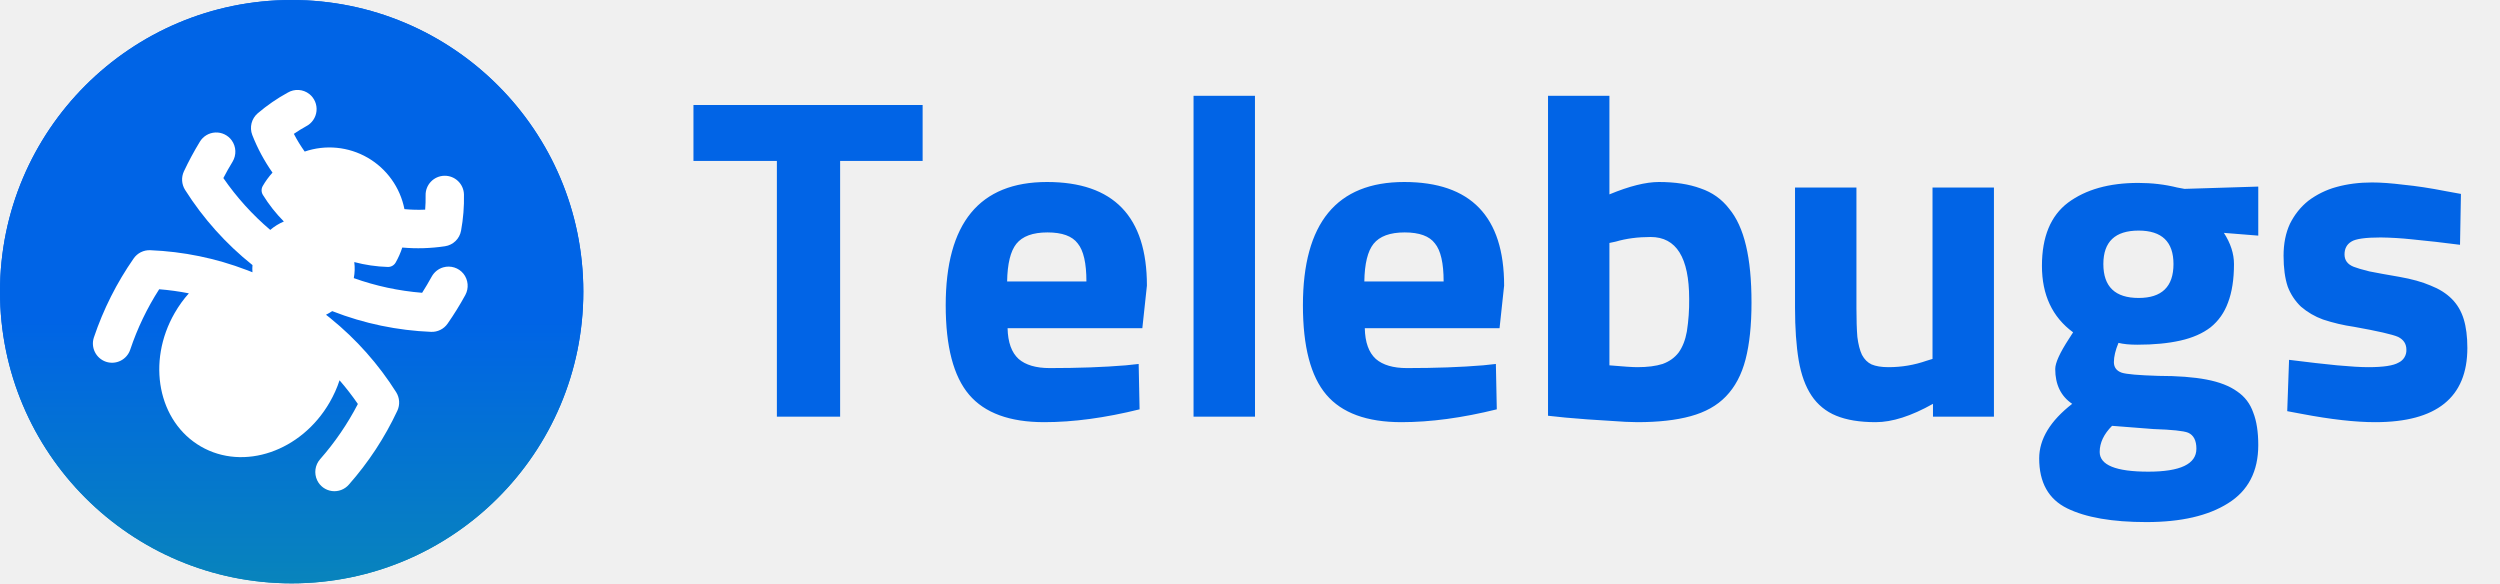
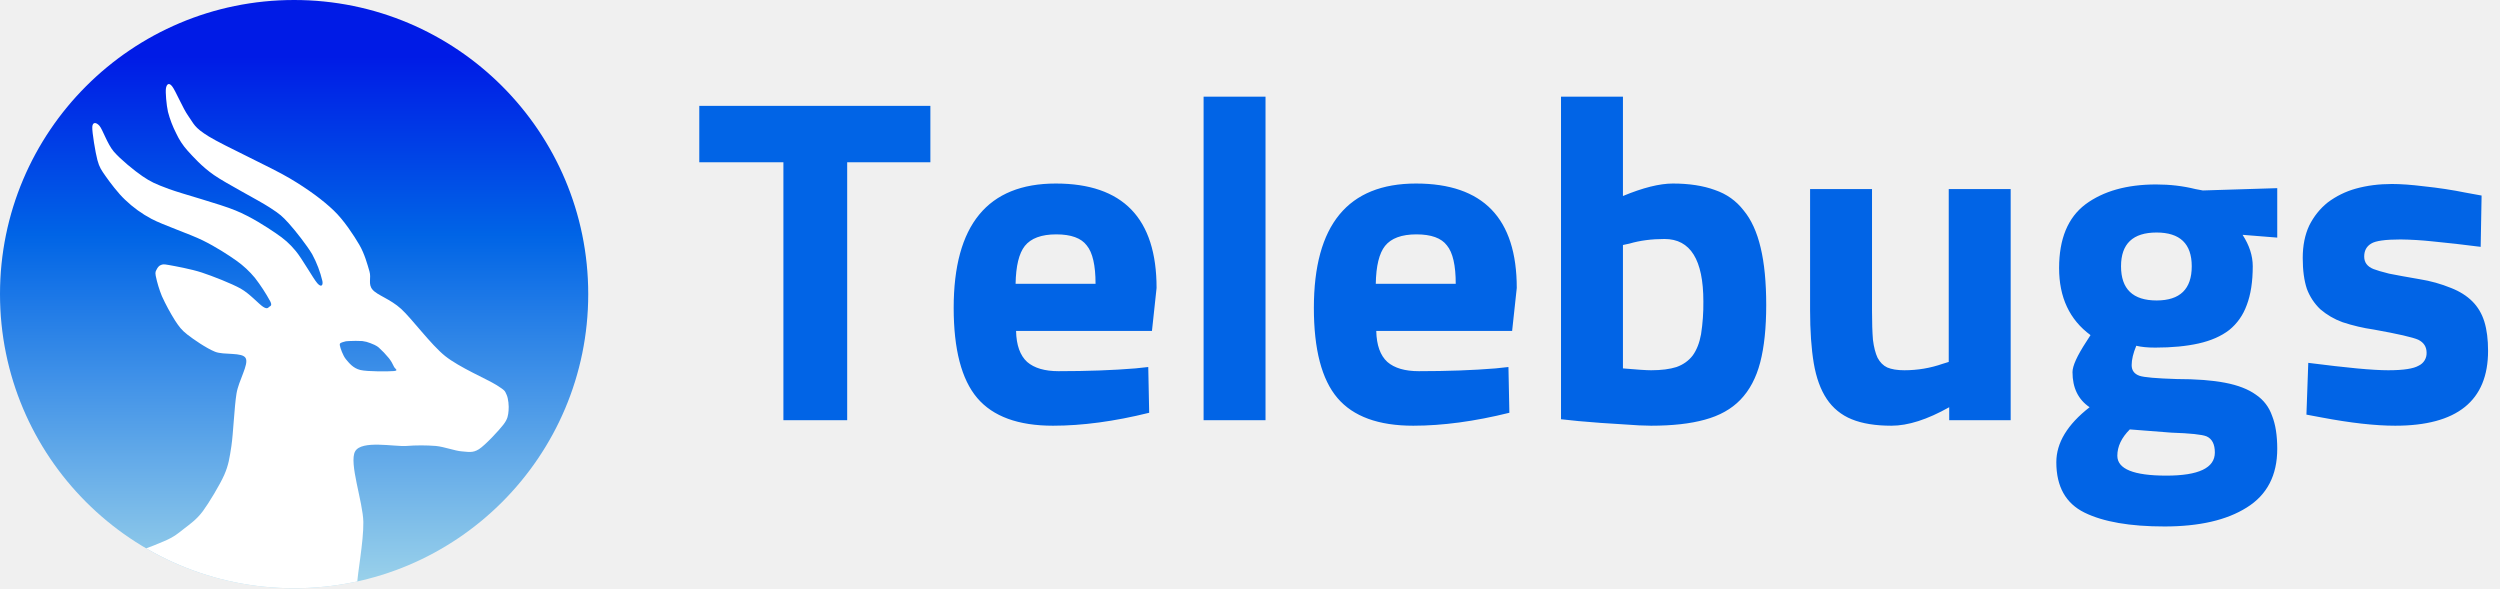
- <svg xmlns="http://www.w3.org/2000/svg" width="120" height="28" fill="none">
+ <svg xmlns="http://www.w3.org/2000/svg" viewBox="0 0 119 28">
  <rect width="28" height="28" fill="url(#a)" rx="14" />
-   <path fill="#fff" d="M22.27 9.334a.92.92 0 0 0-1.841.046 7 7 0 0 1-.021.683 7 7 0 0 1-.995-.025 3.67 3.67 0 0 0-4.788-2.763 7 7 0 0 1-.52-.85 7 7 0 0 1 .582-.36.926.926 0 0 0 .163-1.55.92.92 0 0 0-1.043-.067c-.507.277-.989.61-1.435.989a.93.93 0 0 0-.263 1.042c.25.64.577 1.246.971 1.807a3.7 3.7 0 0 0-.468.642.42.42 0 0 0 .01.432c.283.456.617.883 1.003 1.272a2.5 2.5 0 0 0-.653.404 12.8 12.8 0 0 1-2.251-2.489q.207-.401.443-.786a.93.93 0 0 0-.043-1.025.918.918 0 0 0-1.53.07q-.42.69-.764 1.421a.93.93 0 0 0 .056.886 14.6 14.6 0 0 0 3.236 3.611q-.015.172-.001.345l-.247-.098-.032-.011a14.6 14.6 0 0 0-4.627-.95.92.92 0 0 0-.795.394 15 15 0 0 0-1.91 3.793.924.924 0 0 0 .579 1.167.92.92 0 0 0 1.166-.584 13 13 0 0 1 1.389-2.896q.716.057 1.424.196c-.251.28-.48.595-.678.939-1.36 2.357-.798 5.227 1.256 6.413 2.053 1.185 4.82.238 6.181-2.12q.298-.516.474-1.058.475.547.88 1.137a13.2 13.2 0 0 1-1.812 2.65.93.93 0 0 0-.14 1.017.917.917 0 0 0 1.518.205 14.9 14.9 0 0 0 2.329-3.55.93.93 0 0 0-.056-.886 14.6 14.6 0 0 0-3.152-3.547l-.01-.01-.208-.162q.155-.077.299-.174c1.543.604 3.146.93 4.745.995a.92.92 0 0 0 .794-.395q.462-.663.85-1.372a.93.93 0 0 0-.087-1.021.92.92 0 0 0-.976-.307.93.93 0 0 0-.55.443 14 14 0 0 1-.46.777 12.8 12.8 0 0 1-3.28-.704q.073-.386.023-.77a7.2 7.2 0 0 0 1.605.234.42.42 0 0 0 .377-.205c.135-.235.242-.48.322-.727.683.061 1.367.04 2.05-.062a.92.92 0 0 0 .772-.749 8.6 8.6 0 0 0 .139-1.737" />
-   <path fill="#0164E6" d="M37.29 7.724h-4.004V5.04h11v2.684h-3.96V20H37.29zm17.542 8.03h-6.468q.022 1.012.528 1.474.506.44 1.496.44 2.046 0 3.652-.132l.616-.066.044 2.178q-2.486.616-4.576.616-2.486 0-3.608-1.32t-1.122-4.29q0-5.918 4.862-5.918 4.796 0 4.796 4.972zm-6.49-2.244h3.806q0-1.32-.418-1.826-.396-.528-1.452-.528t-1.496.55q-.418.528-.44 1.804M60.24 20H57.29V4.6h2.948zm11.738-4.246h-6.468q.021 1.012.528 1.474.506.44 1.496.44 2.045 0 3.652-.132l.616-.066.044 2.178q-2.487.616-4.576.616-2.487 0-3.608-1.32-1.122-1.32-1.122-4.29 0-5.918 4.862-5.918 4.796 0 4.796 4.972zm-6.49-2.244h3.806q0-1.32-.418-1.826-.396-.528-1.452-.528t-1.496.55q-.42.528-.44 1.804m14.14-4.774q1.167 0 2.002.308.837.285 1.364.968.55.66.815 1.782.263 1.1.263 2.728t-.285 2.728-.947 1.782q-.638.66-1.694.946-1.034.285-2.551.286-.484 0-1.343-.066a60 60 0 0 1-2.112-.154l-.835-.088V4.6h2.947v4.73q1.431-.594 2.376-.594m-1.033 8.888q.726 0 1.21-.154.483-.175.77-.55.285-.396.395-1.012a9.4 9.4 0 0 0 .11-1.562q0-2.97-1.847-2.97-.925 0-1.672.22l-.309.066v5.874q.507.044.837.066t.506.022m14.166-.396V9h2.948v11h-2.926v-.616q-1.562.88-2.75.88-1.143 0-1.892-.308a2.57 2.57 0 0 1-1.188-.968q-.44-.66-.616-1.694-.176-1.056-.176-2.53V9h2.948v5.808q0 .814.044 1.364.066.528.22.858.177.33.462.462.309.132.814.132.946 0 1.826-.308zm15.636 4.136q0 1.892-1.452 2.794-1.43.902-3.916.902-2.463 0-3.806-.66t-1.342-2.398q0-1.386 1.584-2.618-.813-.55-.814-1.672 0-.44.66-1.452l.198-.308q-1.496-1.1-1.496-3.19t1.254-3.036q1.276-.946 3.366-.946.99 0 1.87.22l.352.066 3.542-.11v2.354l-1.65-.132q.484.748.484 1.496 0 1.1-.286 1.848-.264.726-.836 1.188-.571.44-1.452.638-.88.198-2.068.198-.55 0-.902-.088-.22.528-.22.924 0 .374.374.506.33.11 1.76.154 1.386 0 2.31.176t1.474.572q.55.375.77 1.012.242.615.242 1.562m-7.436-8.69q0 1.628 1.694 1.628 1.672 0 1.672-1.628 0-1.605-1.672-1.606-1.694 0-1.694 1.606m-.176 9.02q0 .945 2.332.946 2.31 0 2.31-1.1 0-.594-.396-.77-.33-.132-1.672-.176l-1.98-.154q-.594.594-.594 1.254m17.34-12.386-.044 2.442a72 72 0 0 0-2.332-.264 16 16 0 0 0-1.474-.088q-1.1 0-1.408.198-.33.198-.33.616 0 .419.44.594.22.088.748.22.55.11 1.452.264.88.154 1.496.418.616.242 1.012.638t.572.968.176 1.386q0 3.564-4.422 3.564-1.43 0-3.52-.396l-.704-.132.088-2.464q1.386.175 2.31.264.947.088 1.496.088 1.078 0 1.452-.22a.65.65 0 0 0 .374-.616q0-.418-.396-.616-.396-.176-2.112-.484a8.7 8.7 0 0 1-1.496-.352 3.4 3.4 0 0 1-1.056-.616 2.6 2.6 0 0 1-.638-.968q-.198-.594-.198-1.474t.308-1.54q.33-.66.88-1.1a4 4 0 0 1 1.342-.66q.792-.22 1.716-.22.639 0 1.518.11.903.088 2.024.308z" />
-   <rect width="28" height="28" fill="url(#b)" rx="14" />
-   <path fill="#fff" d="M22.27 9.334a.92.92 0 0 0-1.841.046 7 7 0 0 1-.021.683 7 7 0 0 1-.995-.025 3.67 3.67 0 0 0-4.788-2.763 7 7 0 0 1-.52-.85 7 7 0 0 1 .582-.36.926.926 0 0 0 .163-1.55.92.92 0 0 0-1.043-.067c-.507.277-.989.61-1.435.989a.93.93 0 0 0-.263 1.042c.25.64.577 1.246.971 1.807a3.7 3.7 0 0 0-.468.642.42.42 0 0 0 .01.432c.283.456.617.883 1.003 1.272a2.5 2.5 0 0 0-.653.404 12.8 12.8 0 0 1-2.251-2.489q.207-.401.443-.786a.93.93 0 0 0-.043-1.025.918.918 0 0 0-1.53.07q-.42.69-.764 1.421a.93.93 0 0 0 .056.886 14.6 14.6 0 0 0 3.236 3.611q-.015.172-.001.345l-.247-.098-.032-.011a14.6 14.6 0 0 0-4.627-.95.92.92 0 0 0-.795.394 15 15 0 0 0-1.91 3.793.924.924 0 0 0 .579 1.167.92.92 0 0 0 1.166-.584 13 13 0 0 1 1.389-2.896q.716.057 1.424.196c-.251.28-.48.595-.678.939-1.36 2.357-.798 5.227 1.256 6.413 2.053 1.185 4.82.238 6.181-2.12q.298-.516.474-1.058.475.547.88 1.137a13.2 13.2 0 0 1-1.812 2.65.93.93 0 0 0-.14 1.017.917.917 0 0 0 1.518.205 14.9 14.9 0 0 0 2.329-3.55.93.93 0 0 0-.056-.886 14.6 14.6 0 0 0-3.152-3.547l-.01-.01-.208-.162q.155-.077.299-.174c1.543.604 3.146.93 4.745.995a.92.92 0 0 0 .794-.395q.462-.663.85-1.372a.93.93 0 0 0-.087-1.021.92.92 0 0 0-.976-.307.93.93 0 0 0-.55.443 14 14 0 0 1-.46.777 12.8 12.8 0 0 1-3.28-.704q.073-.386.023-.77a7.2 7.2 0 0 0 1.605.234.42.42 0 0 0 .377-.205c.135-.235.242-.48.322-.727.683.061 1.367.04 2.05-.062a.92.92 0 0 0 .772-.749 8.6 8.6 0 0 0 .139-1.737" />
+   <path fill="#0164e6" d="m118.124 9.308-.044 2.442a71 71 0 0 0-2.332-.264 16 16 0 0 0-1.474-.088q-1.1 0-1.408.198-.33.198-.33.616t.44.594q.22.088.748.22.55.11 1.452.264a6.8 6.8 0 0 1 1.496.418q.616.242 1.012.638t.572.968.176 1.386q0 3.564-4.422 3.564-1.43 0-3.52-.396l-.704-.132.088-2.464q1.386.176 2.31.264.947.088 1.496.088 1.078 0 1.452-.22a.65.65 0 0 0 .374-.616q0-.418-.396-.616-.396-.176-2.112-.484a8.7 8.7 0 0 1-1.496-.352 3.4 3.4 0 0 1-1.056-.616 2.6 2.6 0 0 1-.638-.968q-.198-.594-.198-1.474t.308-1.54q.33-.66.88-1.1a4 4 0 0 1 1.342-.66q.792-.22 1.716-.22.639 0 1.518.11a21 21 0 0 1 2.024.308zM108.397 21.364q0 1.892-1.452 2.794-1.43.902-3.916.902-2.464 0-3.806-.66t-1.342-2.398q0-1.386 1.584-2.618-.814-.55-.814-1.672 0-.44.66-1.452l.198-.308q-1.496-1.1-1.496-3.19t1.254-3.036q1.276-.946 3.366-.946.99 0 1.87.22l.352.066 3.542-.11v2.354l-1.65-.132q.484.748.484 1.496 0 1.1-.286 1.848-.264.726-.836 1.188-.572.44-1.452.638t-2.068.198q-.55 0-.902-.088-.22.528-.22.924 0 .374.374.506.33.11 1.76.154 1.386 0 2.31.176t1.474.572q.55.375.77 1.012.242.615.242 1.562m-7.436-8.69q0 1.628 1.694 1.628 1.672 0 1.672-1.628 0-1.605-1.672-1.606-1.694 0-1.694 1.606m-.176 9.02q0 .945 2.332.946 2.31 0 2.31-1.1 0-.594-.396-.77-.33-.132-1.672-.176l-1.98-.154q-.594.594-.594 1.254M92.76 17.228V9h2.948v11h-2.926v-.616q-1.562.88-2.75.88-1.144 0-1.892-.308a2.57 2.57 0 0 1-1.188-.968q-.44-.66-.616-1.694-.176-1.056-.176-2.53V9h2.948v5.808q0 .814.044 1.364.066.528.22.858.177.33.462.462.309.132.814.132.946 0 1.826-.308zM79.628 8.736q1.165 0 2.002.308.836.285 1.364.968.55.66.814 1.782.264 1.1.264 2.728t-.286 2.728-.946 1.782q-.638.66-1.694.946-1.035.286-2.552.286-.484 0-1.342-.066a60 60 0 0 1-2.112-.154l-.836-.088V4.6h2.948v4.73q1.43-.594 2.376-.594m-1.034 8.888q.726 0 1.21-.154.483-.175.77-.55.285-.396.396-1.012a9.4 9.4 0 0 0 .11-1.562q0-2.97-1.848-2.97-.925 0-1.672.22l-.308.066v5.874q.506.044.836.066t.506.022M71.977 15.754H65.51q.022 1.012.528 1.474.506.44 1.496.44 2.046 0 3.652-.132l.616-.066.044 2.178q-2.486.616-4.576.616-2.486 0-3.608-1.32t-1.122-4.29q0-5.918 4.862-5.918 4.796 0 4.796 4.972zm-6.49-2.244h3.806q0-1.32-.418-1.826-.396-.528-1.452-.528t-1.496.55q-.418.528-.44 1.804M60.239 20h-2.948V4.6h2.948zM54.833 15.754h-6.468q.021 1.012.527 1.474.507.44 1.496.44 2.046 0 3.653-.132l.616-.066.044 2.178q-2.486.616-4.577.616-2.486 0-3.608-1.32-1.12-1.32-1.121-4.29 0-5.918 4.861-5.918 4.797 0 4.797 4.972zm-6.49-2.244h3.805q0-1.32-.418-1.826-.395-.528-1.451-.528t-1.497.55q-.417.528-.44 1.804M37.29 7.724h-4.004V5.04h11v2.684h-3.96V20H37.29z" />
+   <mask id="c" width="28" height="28" x="0" y="0" maskUnits="userSpaceOnUse" style="mask-type:alpha">
+     <rect width="28" height="28" fill="#fff" rx="14" />
+   </mask>
+   <g mask="url(#c)">
+     <path fill="#fff" fill-rule="evenodd" d="M-10.99 47.325c.036-.351.136-.613.34-.866.205-.252.76-.48 1.023-.815.262-.337.51-.855.73-1.428.219-.572.54-1.585.73-2.395s.405-2.487.536-3.008.12-.32.34-.458c.219-.138.814-.291 1.12-.459s.692-.449.926-.663c.233-.214.471-.489.631-.764.162-.275.373-.497.438-1.07.066-.574-.036-2.156 0-2.752.037-.598.397-1.002.245-1.224-.154-.222-.88-.072-1.266-.254-.387-.184-1-.594-1.315-.97-.313-.374-.64-1.192-.779-1.528s-.13-.477-.146-.714c-.014-.236-.03-.706.049-.866.08-.161.114-.395.487-.204.372.191 1.375 1.134 1.996 1.478.621.343 1.667.838 2.141.816.475-.024.614-.701 1.023-.97.409-.267 1.238-.639 1.705-.815s.601-.235 1.411-.356c.81-.123 3.029-.268 3.992-.459s1.923-.602 2.434-.816.696-.396.974-.61c.278-.215.592-.435.876-.817s.818-1.266 1.023-1.732c.204-.467.253-.796.341-1.378.087-.58.14-1.87.243-2.497s.592-1.384.438-1.681c-.152-.299-1.044-.137-1.46-.307-.417-.168-1.03-.593-1.315-.815s-.401-.386-.584-.663a10 10 0 0 1-.632-1.171 5.6 5.6 0 0 1-.293-.968c-.037-.192.012-.23.049-.307.036-.077.107-.173.195-.203.087-.03.096-.054.39 0 .29.053 1.046.188 1.558.356.51.168 1.411.52 1.85.764.437.246.865.737 1.07.868.204.13.24.038.292 0 .05-.039.151-.05.05-.256a8.5 8.5 0 0 0-.732-1.122 4.6 4.6 0 0 0-.876-.815c-.372-.266-1-.67-1.607-.968-.606-.299-1.879-.729-2.433-1.02a5.6 5.6 0 0 1-1.267-.917c-.328-.305-.728-.839-.925-1.121s-.294-.413-.389-.764-.258-1.336-.244-1.58c.015-.245.188-.227.342-.052.152.176.374.865.68 1.224.307.358.97.905 1.363 1.172.396.268.602.367 1.267.612.664.244 2.406.706 3.164 1.02.76.312 1.469.779 1.899 1.07.43.29.675.506.974.866s.833 1.315 1.022 1.529.28.104.243-.102a5.2 5.2 0 0 0-.485-1.274c-.242-.414-.814-1.142-1.12-1.478-.308-.337-.393-.42-.926-.765-.532-.344-2.045-1.124-2.63-1.53-.582-.404-.995-.874-1.265-1.17a3.3 3.3 0 0 1-.535-.817 5 5 0 0 1-.39-1.02c-.073-.32-.126-.938-.097-1.12.029-.184.131-.302.291-.102.162.198.518 1.067.78 1.427.263.36.25.524.974.968.722.443 2.955 1.46 3.846 1.988.89.527 1.597 1.055 2.093 1.53.497.474.961 1.194 1.218 1.63.255.435.392.953.486 1.274.095.321-.08.6.146.866.227.269.845.444 1.364.919.517.473 1.413 1.698 2.092 2.242.68.543 1.997 1.1 2.435 1.375.438.277.4.277.487.46.088.183.119.55.097.764-.021.215-.032.387-.244.662-.21.276-.868.983-1.167 1.173-.3.192-.52.124-.828.102-.306-.022-.822-.217-1.218-.256a9 9 0 0 0-1.411 0c-.577.039-2.128-.287-2.435.256s.376 2.416.39 3.364c.015.949-.292 2.505-.292 2.956s-.38.196.291.05c.674-.145 3.392-.903 4.189-1.018.795-.116.863.118 1.118.255.257.137.483.395.585.662.102.268.2.64.098 1.121-.103.483-.4 1.256-.78 2.09a64 64 0 0 1-1.753 3.466c-.482.865-1 1.752-1.46 2.293-.46.544-1.183 1.036-1.606 1.327s-.955.535-1.218.611c-.262.075-.418-.025-.535-.102s-.2-.24-.243-.407a2.1 2.1 0 0 1-.049-.715c.029-.29.134-.917.243-1.223.11-.306.203-.601.486-.815.286-.215 1.113-.42 1.412-.612.301-.19.336-.288.585-.662.249-.376.786-1.293 1.071-1.836.286-.542.696-1.454.828-1.783.13-.33.093-.355.048-.408-.044-.054.353-.286-.34.052-.694.335-3.466 1.847-4.284 2.19-.818.345-.9.11-1.17.102s-.544-.145-.631-.153c-.089-.006.12.018.047.102-.072.085-.287.291-.534.459-.249.168-.675.457-1.12.663s-1.244.545-1.85.713c-.606.17-1.345.324-2.192.409-.847.083-2.96.099-3.455.152-.498.054.174-.01.145.204a4.9 4.9 0 0 1-.34 1.223c-.227.528-.76 1.712-1.17 2.294a7 7 0 0 1-1.557 1.58C1.25 40.54-.224 41.24-.67 41.515c-.445.275-.065-.364-.438.408-.372.771-1.62 3.852-2.045 4.74-.423.888-.516.843-.778 1.172-.263.33-.748.852-.974 1.02-.226.167-.412.124-.536.102-.123-.023-.212-.064-.291-.256a5 5 0 0 1-.245-1.02 3.4 3.4 0 0 1 .05-.917c.051-.236.123-.463.29-.661.17-.2.639-.45.83-.663.189-.214.24-.283.438-.766.197-.48.7-1.856.876-2.446.175-.588.212-1.218.291-1.478.081-.259-.12-.07.244-.254.365-.184 1.708-.716 2.19-.968a4.2 4.2 0 0 0 1.023-.715c.351-.313 1.11-1.07 1.314-1.376.205-.305.348-.853.05-.663-.3.192-1.454 1.494-2.045 1.937-.592.444-1.337.769-1.898 1.02-.563.252-1.427.456-1.852.663-.422.206-.425-.342-.973.714-.547 1.054-2.02 5.027-2.677 6.32-.658 1.292-1.354 1.91-1.704 2.292-.35.384-.473.264-.633.256s-.328-.13-.438-.307c-.11-.175-.234-.514-.292-.866-.06-.351-.134-1.126-.097-1.478m31.548-9.173c.029-.253.169-.692.242-.868s.127-.206.244-.305c.116-.1.397-.235.535-.356.139-.123.178-.016.39-.46.211-.443.817-1.947 1.021-2.497.205-.55.29-.936.342-1.172.05-.237.037-.317 0-.408-.036-.092-.142-.166-.244-.204-.102-.039-.372-.021-.438-.052s-.087.047 0-.151c.089-.2.438-.814.585-1.173s.163-1.079.389-1.224.887.187 1.12.256c.234.068.3.103.438.202.139.101.392.354.487.459.095.107.11.171.147.256.035.084.082.153.096.305.015.153.19.064 0 .714s-.893 2.648-1.266 3.62c-.372.97-.94 2.288-1.216 2.853-.278.566-.487.734-.633.917s-.29.245-.34.307c-.053.06.123-.02 0 .1-.126.124-.646.608-.83.715-.181.107-.279.038-.389 0a.6.6 0 0 1-.34-.256 3.2 3.2 0 0 1-.293-.763 2.7 2.7 0 0 1-.047-.815m-4.382-21.714c.021.123.145.487.291.663.147.176.339.425.682.51.344.083 1.365.073 1.606.051.241-.024.037-.113 0-.204a2 2 0 0 0-.243-.408 4.6 4.6 0 0 0-.486-.51c-.132-.107-.274-.158-.39-.204a1.5 1.5 0 0 0-.389-.102 6 6 0 0 0-.633 0 .8.8 0 0 0-.293.05c-.066.031-.168.031-.145.154" clip-rule="evenodd" />
+   </g>
  <defs>
    <linearGradient id="a" x1="14" x2="14" y1="0" y2="28" gradientUnits="userSpaceOnUse">
-       <stop offset=".55" stop-color="#0064E6" />
-       <stop offset="1" stop-color="#0884BC" />
-     </linearGradient>
-     <linearGradient id="b" x1="14" x2="14" y1="0" y2="28" gradientUnits="userSpaceOnUse">
-       <stop offset=".55" stop-color="#0064E6" />
-       <stop offset="1" stop-color="#0884BC" />
+       <stop offset=".096" stop-color="#001be6" />
+       <stop offset=".399" stop-color="#0064e6" />
+       <stop offset=".995" stop-color="#9bd2ea" />
    </linearGradient>
  </defs>
</svg>
